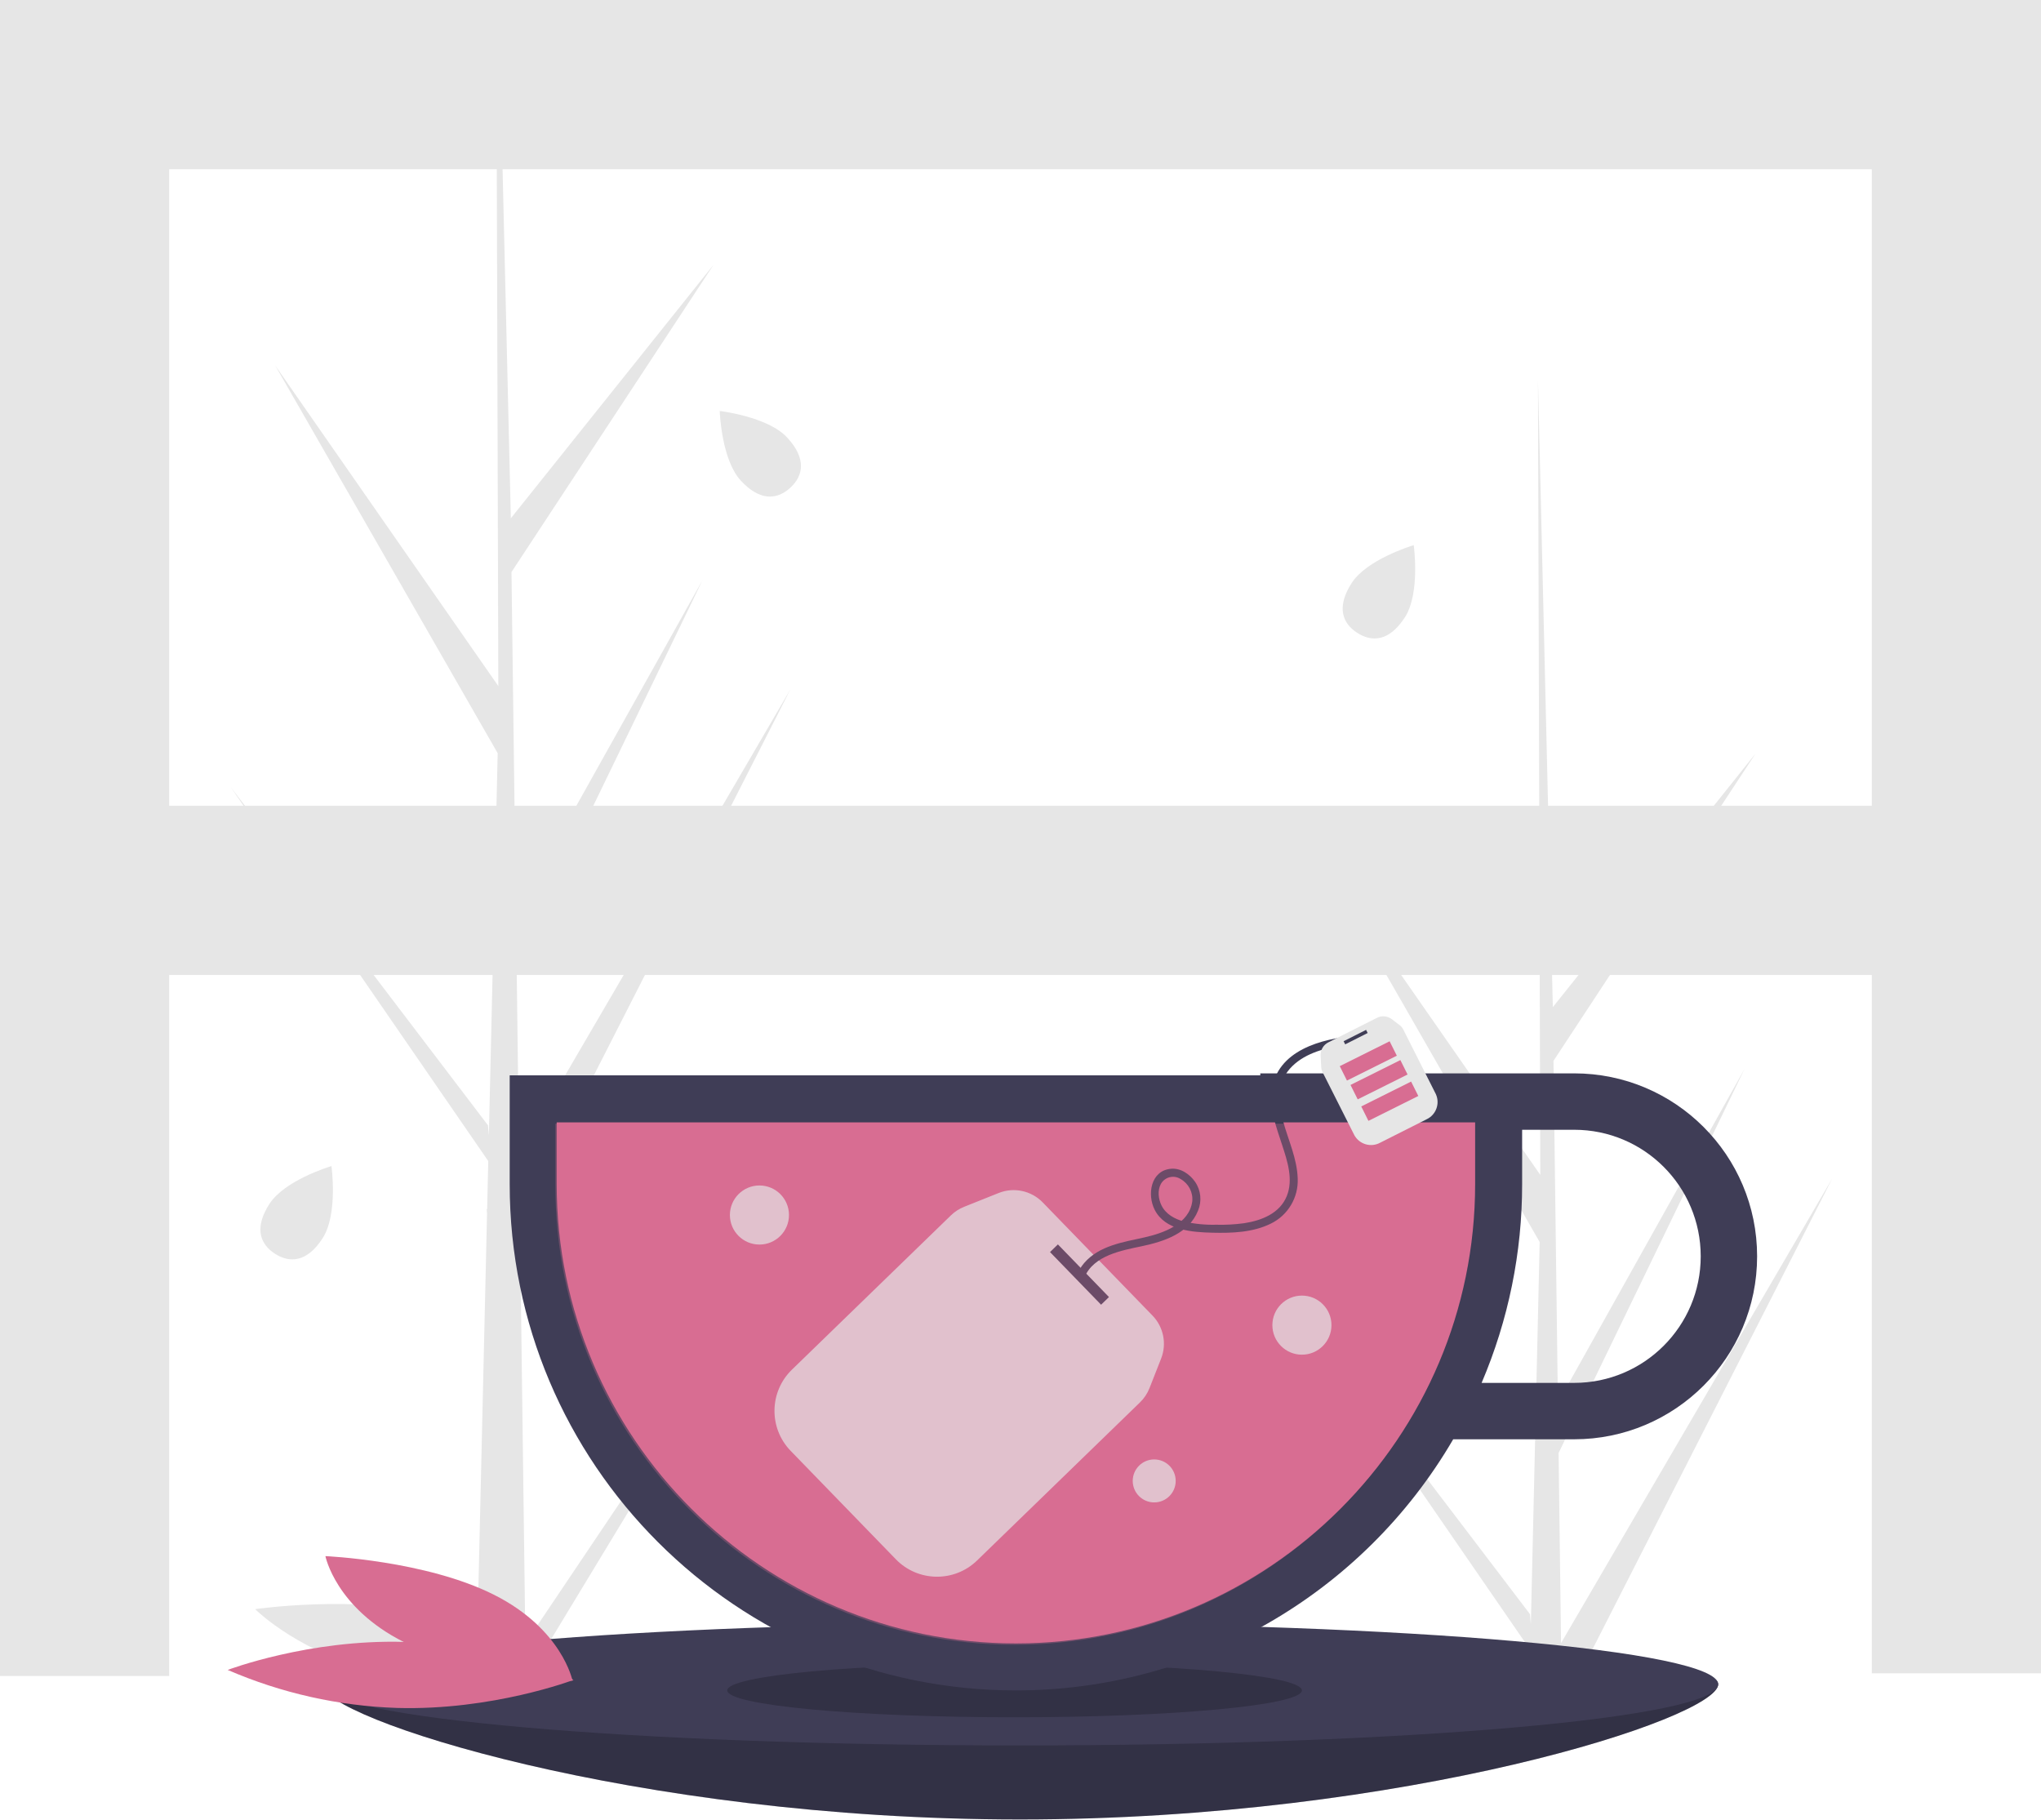
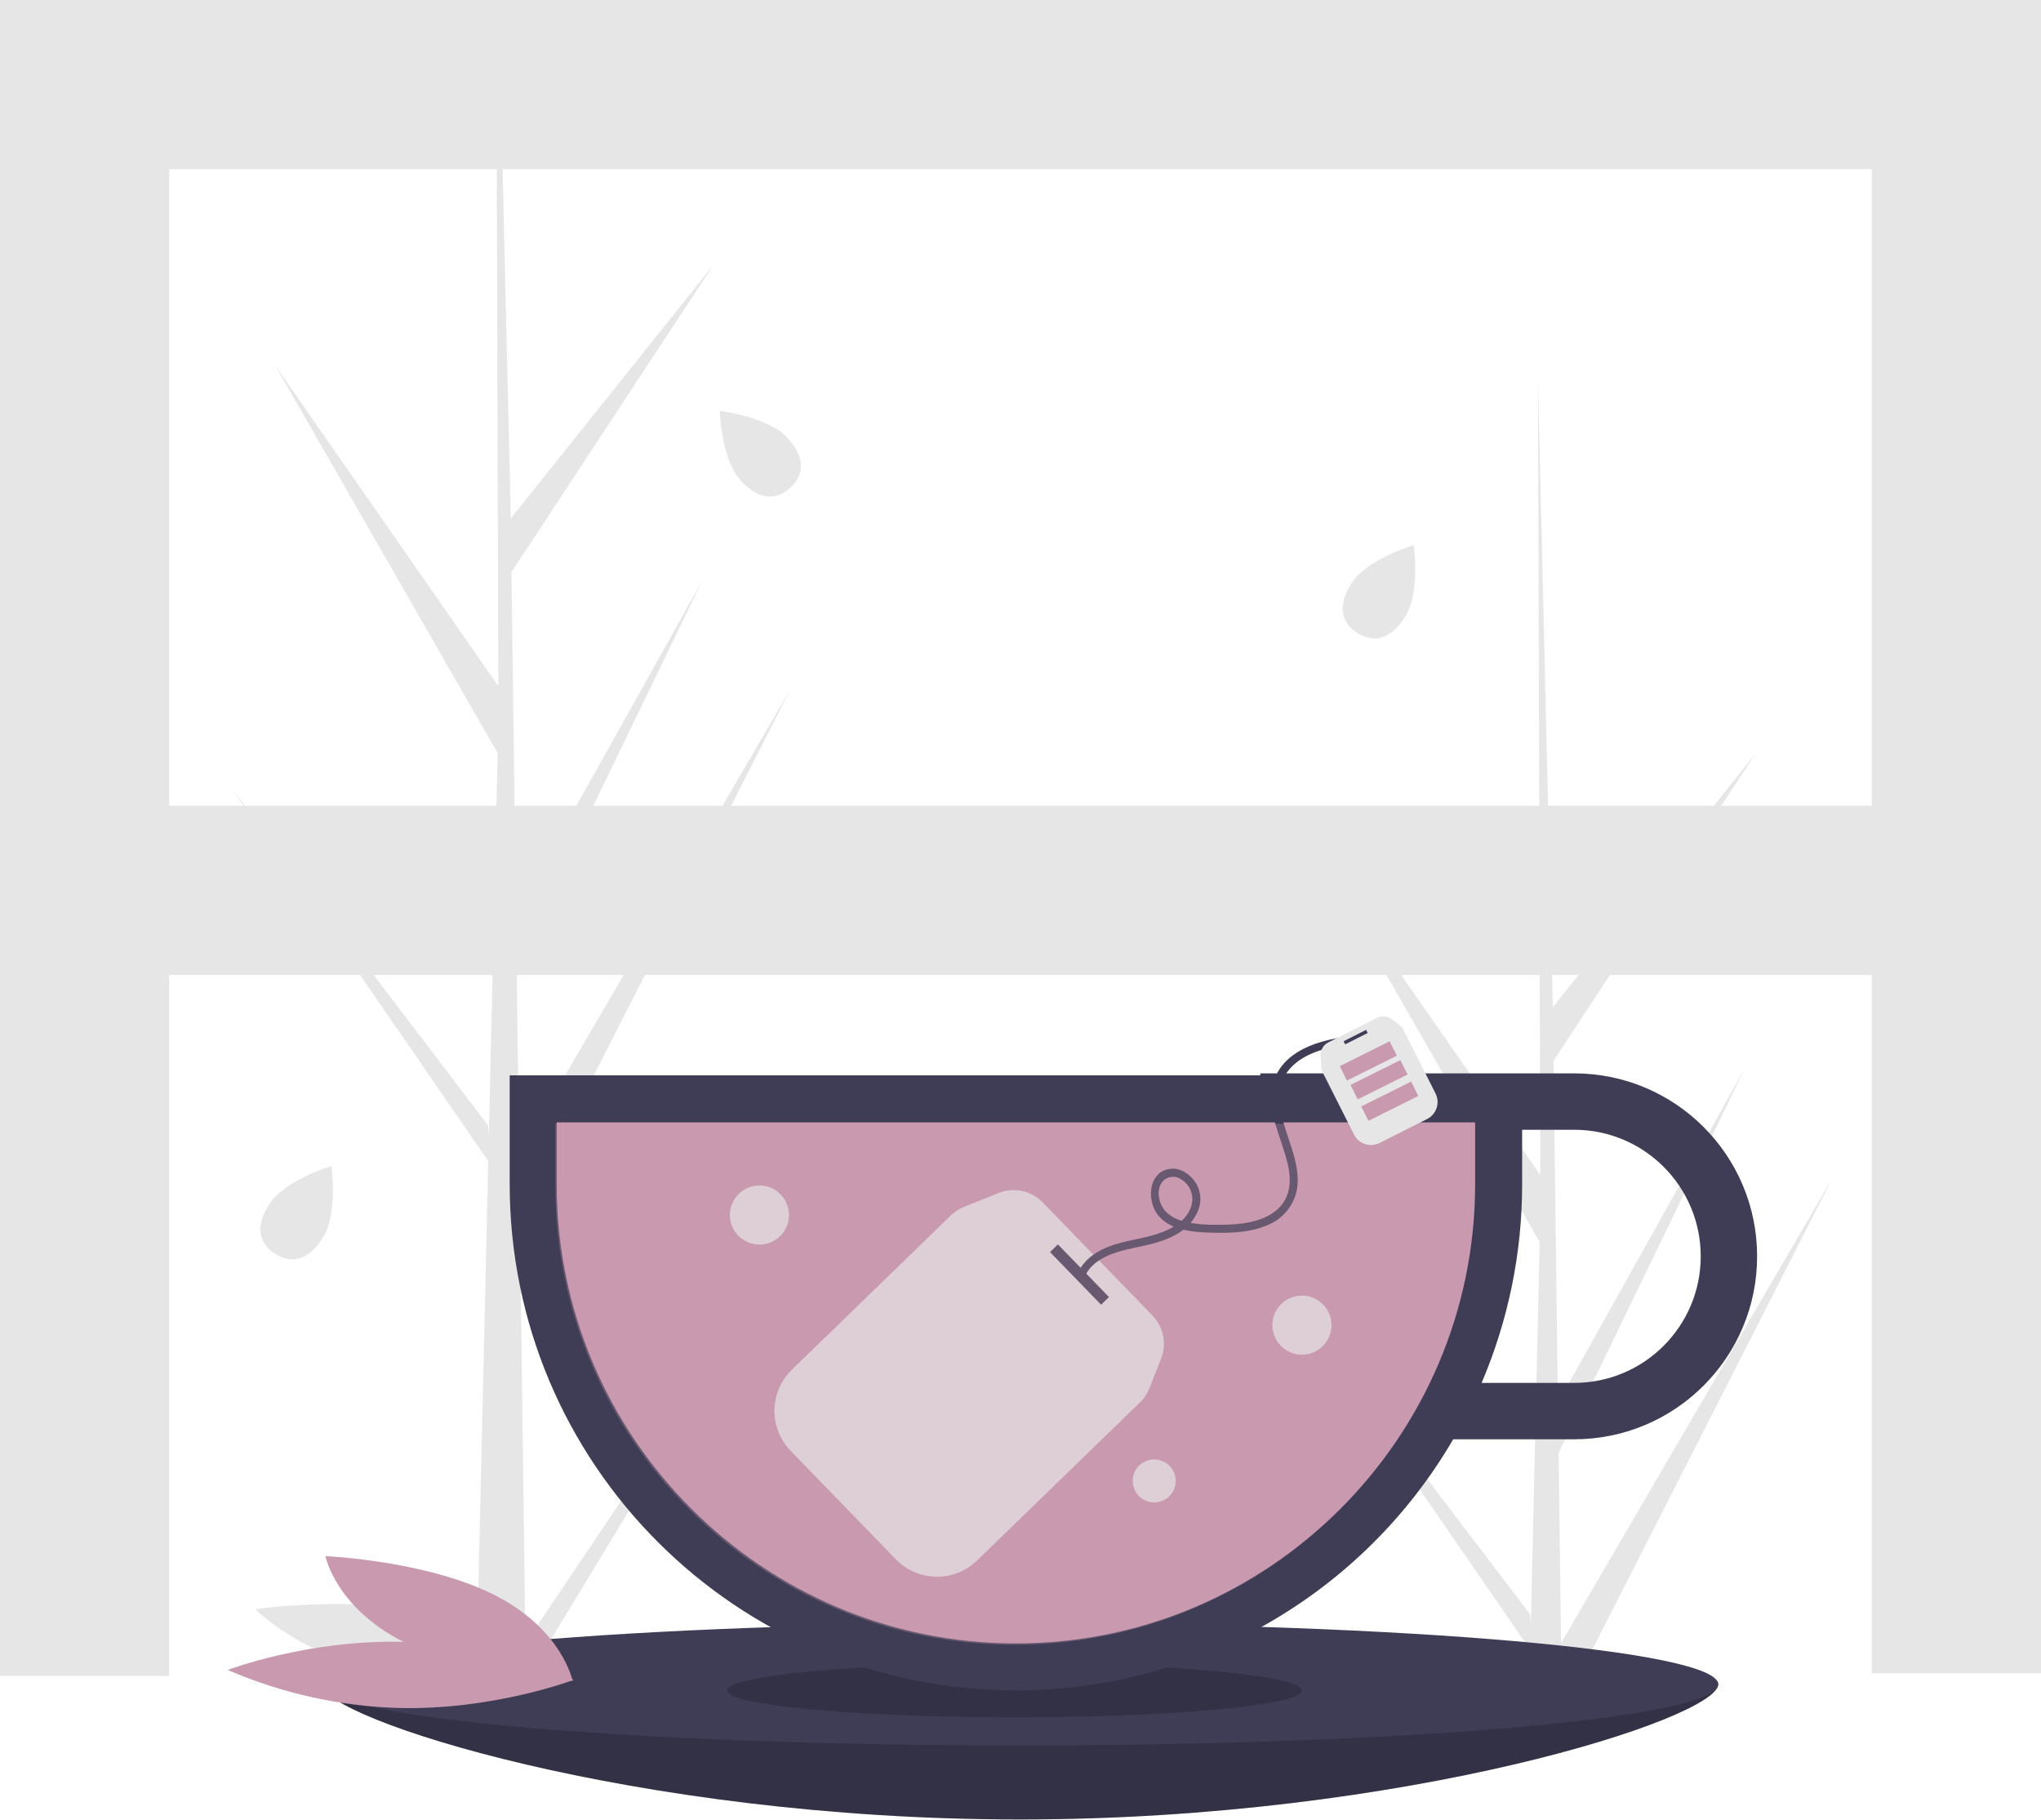
<svg xmlns="http://www.w3.org/2000/svg" id="a525f49c-389c-445f-ad2c-d5c197cff10c" data-name="Layer 1" width="760" height="677.414" viewBox="0 0 760 677.414">
  <path d="M503.2,592.893l-87.38,144.21.18,14.65q-9.585.075-18.99-.32l4.35-188.33-.12-1.45.16-.28.41-17.8-95.88-139.21L401.7,530.253l.34,3.76,3.28-142.29-82.82-144.32,83.06,119.33-.57-192.44-.18-63h.84l1.49,63,3.08,129.97,75.47-94.38-75.23,114.39,1.65,127.28,69.46-124.22-69.2,142.93.91,70.77,101.01-173.03L413.59,565.723l2.05,157.37Z" transform="translate(-220 -111.2928)" fill="#e6e6e6" />
  <polygon points="682.29 438.71 654.64 493 585.37 629 569.47 629 569.81 614.28 486.28 493 473.93 475.07 487.57 493 569.7 600.96 570.04 604.72 572.62 493 573.32 462.43 490.5 318.11 573.56 437.44 572.69 142.65 572.69 141.67 572.72 142.64 578.22 374.97 653.69 280.59 578.46 394.98 579.73 493 580.11 522.26 596.47 493 649.57 398.04 603.59 493 580.37 540.97 581.28 611.74 650.6 493 682.29 438.71" fill="#e6e6e6" />
  <path d="M859.791,738.385c0,12.573-116.406,50.323-260,50.323s-260-37.75-260-50.323,116.406,4.793,260,4.793S859.791,725.812,859.791,738.385Z" transform="translate(-220 -111.2928)" fill="#3f3d56" />
  <path d="M859.791,738.385c0,12.573-116.406,50.323-260,50.323s-260-37.75-260-50.323,116.406,4.793,260,4.793S859.791,725.812,859.791,738.385Z" transform="translate(-220 -111.2928)" opacity="0.2" />
  <ellipse cx="379.791" cy="627.092" rx="260" ry="22.765" fill="#3f3d56" />
  <ellipse cx="377.791" cy="629.371" rx="107" ry="10" opacity="0.2" />
  <path d="M806.171,510.923H689.291v.74h-279.5v40.5c0,104.106,84.394,188.5,188.5,188.5h0a188.408,188.408,0,0,0,162.832-93.5h45.047a68.12,68.12,0,1,0,0-136.24Zm0,115.24H771.703a187.88,187.88,0,0,0,15.088-74V531.923h19.38a47.12,47.12,0,1,1,0,94.24Z" transform="translate(-220 -111.2928)" fill="#3f3d56" />
-   <path d="M427.291,529.163v23c0,94.29,76.71,171,171,171,94.29,0,171-76.71,171-171v-23Z" transform="translate(-220 -111.2928)" fill="#d86d92" />
+   <path d="M427.291,529.163v23c0,94.29,76.71,171,171,171,94.29,0,171-76.71,171-171v-23Z" transform="translate(-220 -111.2928)" fill="#c999af" />
  <path d="M553.579,691.832l-39.148-40.346a21.391,21.391,0,0,1,.456-30.248l59.21-57.451a15.071,15.071,0,0,1,4.903-3.179l12.861-5.139a15.071,15.071,0,0,1,16.409,3.5l40.881,42.133a15.071,15.071,0,0,1,3.209,16.01l-4.326,11.002a15.071,15.071,0,0,1-3.531,5.301l-60.675,58.873A21.391,21.391,0,0,1,553.579,691.832Z" transform="translate(-220 -111.2928)" fill="#e6e6e6" />
  <rect x="608.313" y="583.784" width="27.31" height="4.097" transform="translate(389.2908 -379.7927) rotate(45.86357)" fill="#3f3d56" />
  <path d="M623.824,586.865c3.462-8.212,13.778-9.982,21.45-11.61,8.156-1.731,17.446-4.742,20.834-13.224a11.24,11.24,0,0,0-1.095-10.726c-1.994-2.86-5.351-5.187-8.98-4.862-7.595.68-8.948,9.651-6.047,15.312,3.917,7.641,13.975,8.307,21.502,8.496,7.272.182,15.075-.097,21.72-3.382a17.838,17.838,0,0,0,10.014-16.838c-.234-7.337-3.471-14.183-5.404-21.155-1.858-6.702-2.442-14.133,2.504-19.706,4.792-5.4,12.346-7.533,19.234-8.623,1.768-.28,3.548-.47,5.333-.614,1.911-.154,1.928-3.155,0-3-12.77,1.027-29.506,5.427-31.34,20.507-.838,6.893,1.766,13.694,3.868,20.129,1.953,5.981,4.238,12.871,1.739,19.041-2.624,6.477-9.416,9.112-15.851,10.1a63.179,63.179,0,0,1-10.472.567A48.155,48.155,0,0,1,660.769,566.066c-3.387-.929-6.653-2.708-8.259-5.958-1.18-2.388-1.557-5.61-.234-8.022a5.19,5.19,0,0,1,7.326-1.83,8.583,8.583,0,0,1,4.364,8.272c-1.097,8.498-10.813,11.911-17.925,13.496-7.834,1.746-16.674,3.026-22.27,9.437a16.803,16.803,0,0,0-2.839,4.607,1.51,1.51,0,0,0,1.048,1.845,1.537,1.537,0,0,0,1.845-1.048Z" transform="translate(-220 -111.2928)" fill="#3f3d56" />
  <circle cx="282.791" cy="452.371" r="11" fill="#e6e6e6" />
  <circle cx="484.791" cy="493.371" r="11" fill="#e6e6e6" />
  <circle cx="429.791" cy="551.371" r="8" fill="#e6e6e6" />
  <path d="M364.61,734.898c32.668,7.288,68.72,1.903,68.72,1.903s-16.913-17.2-49.581-24.488-68.72-1.903-68.72-1.903S331.942,727.61,364.61,734.898Z" transform="translate(-220 -111.2928)" fill="#e6e6e6" />
-   <path d="M367.832,747.187c35.566,1.026,65.746-10.436,65.746-10.436a173.123,173.123,0,0,0-63.051-14.152c-35.566-1.026-65.746,10.436-65.746,10.436A173.123,173.123,0,0,0,367.832,747.187Z" transform="translate(-220 -111.2928)" fill="#d86d92" />
-   <path d="M370.358,722.641c25.408,12.81,62.827,14.411,62.827,14.411s-3.776-19.167-29.185-31.977-62.827-14.411-62.827-14.411S344.95,709.831,370.358,722.641Z" transform="translate(-220 -111.2928)" fill="#d86d92" />
+   <path d="M367.832,747.187c35.566,1.026,65.746-10.436,65.746-10.436a173.123,173.123,0,0,0-63.051-14.152c-35.566-1.026-65.746,10.436-65.746,10.436A173.123,173.123,0,0,0,367.832,747.187Z" transform="translate(-220 -111.2928)" fill="#c999af" />
+   <path d="M370.358,722.641c25.408,12.81,62.827,14.411,62.827,14.411s-3.776-19.167-29.185-31.977-62.827-14.411-62.827-14.411S344.95,709.831,370.358,722.641Z" transform="translate(-220 -111.2928)" fill="#c999af" />
  <polygon points="760 63 760 0 63 0 0 0 0 63 0 300 0 363 0 624 63 624 63 363 760 363 760 300 63 300 63 63 760 63" fill="#e6e6e6" />
  <rect x="697" y="5" width="63" height="618" fill="#e6e6e6" />
-   <path d="M426.791,529.663v23c0,94.29,76.71,171,171,171,94.29,0,171-76.71,171-171v-23Z" transform="translate(-220 -111.2928)" fill="#d86d92" opacity="0.3" />
+   <path d="M426.791,529.663v23c0,94.29,76.71,171,171,171,94.29,0,171-76.71,171-171v-23Z" transform="translate(-220 -111.2928)" fill="#c999af" opacity="0.3" />
  <path d="M340.133,572.307c-5.807,9.012-12.27,9.301-17.741,5.776q-.191-.123-.376-.25-.374-.255-.726-.527c-4.665-3.604-6.37-9.384-.969-17.766,5.589-8.674,21.82-13.707,23.03-14.072l.002,0,.069-.021S345.94,563.296,340.133,572.307Z" transform="translate(-220 -111.2928)" fill="#e6e6e6" />
  <path d="M743.133,341.132c-5.807,9.012-12.27,9.301-17.741,5.776q-.191-.123-.376-.25-.374-.255-.726-.527c-4.665-3.604-6.37-9.384-.969-17.766,5.589-8.674,21.82-13.707,23.03-14.072l.002,0,.069-.021S748.94,332.12,743.133,341.132Z" transform="translate(-220 -111.2928)" fill="#e6e6e6" />
  <path d="M513.168,274.246c7.263,7.887,5.917,14.215,1.129,18.623q-.167.154-.336.301-.341.298-.692.57c-4.661,3.609-10.684,3.806-17.439-3.529-6.99-7.591-7.78-24.565-7.83-25.828l0-.002-.003-.072S505.906,266.36,513.168,274.246Z" transform="translate(-220 -111.2928)" fill="#e6e6e6" />
  <path d="M751.176,528.04l-17.229,8.691a7.098,7.098,0,0,1-9.63-2.787l-11.856-23.504a4.516,4.516,0,0,1-.477-1.808l-.226-4.463a5.19,5.19,0,0,1,2.93-4.815l17.992-9.076a5.208,5.208,0,0,1,5.478.398l3.044,2.312a4.525,4.525,0,0,1,1.307,1.566l12.15,24.086A7.098,7.098,0,0,1,751.176,528.04Z" transform="translate(-220 -111.2928)" fill="#e6e6e6" />
  <rect x="720.108" y="496.773" width="9.375" height="1.307" transform="translate(-366.3592 268.4439) rotate(-26.76791)" fill="#3f3d56" />
-   <rect x="719.133" y="503.293" width="20.748" height="6" transform="translate(-369.2757 267.5079) rotate(-26.50666)" fill="#d86d92" />
-   <rect x="723.133" y="510.293" width="20.748" height="6" transform="translate(-371.9793 270.0289) rotate(-26.50666)" fill="#d86d92" />
-   <rect x="727.133" y="518.293" width="20.748" height="6" transform="translate(-375.1293 272.655) rotate(-26.50666)" fill="#d86d92" />
+   <rect x="719.133" y="503.293" width="20.748" height="6" transform="translate(-369.2757 267.5079) rotate(-26.50666)" fill="#c999af" />
+   <rect x="723.133" y="510.293" width="20.748" height="6" transform="translate(-371.9793 270.0289) rotate(-26.50666)" fill="#c999af" />
+   <rect x="727.133" y="518.293" width="20.748" height="6" transform="translate(-375.1293 272.655) rotate(-26.50666)" fill="#c999af" />
</svg>
